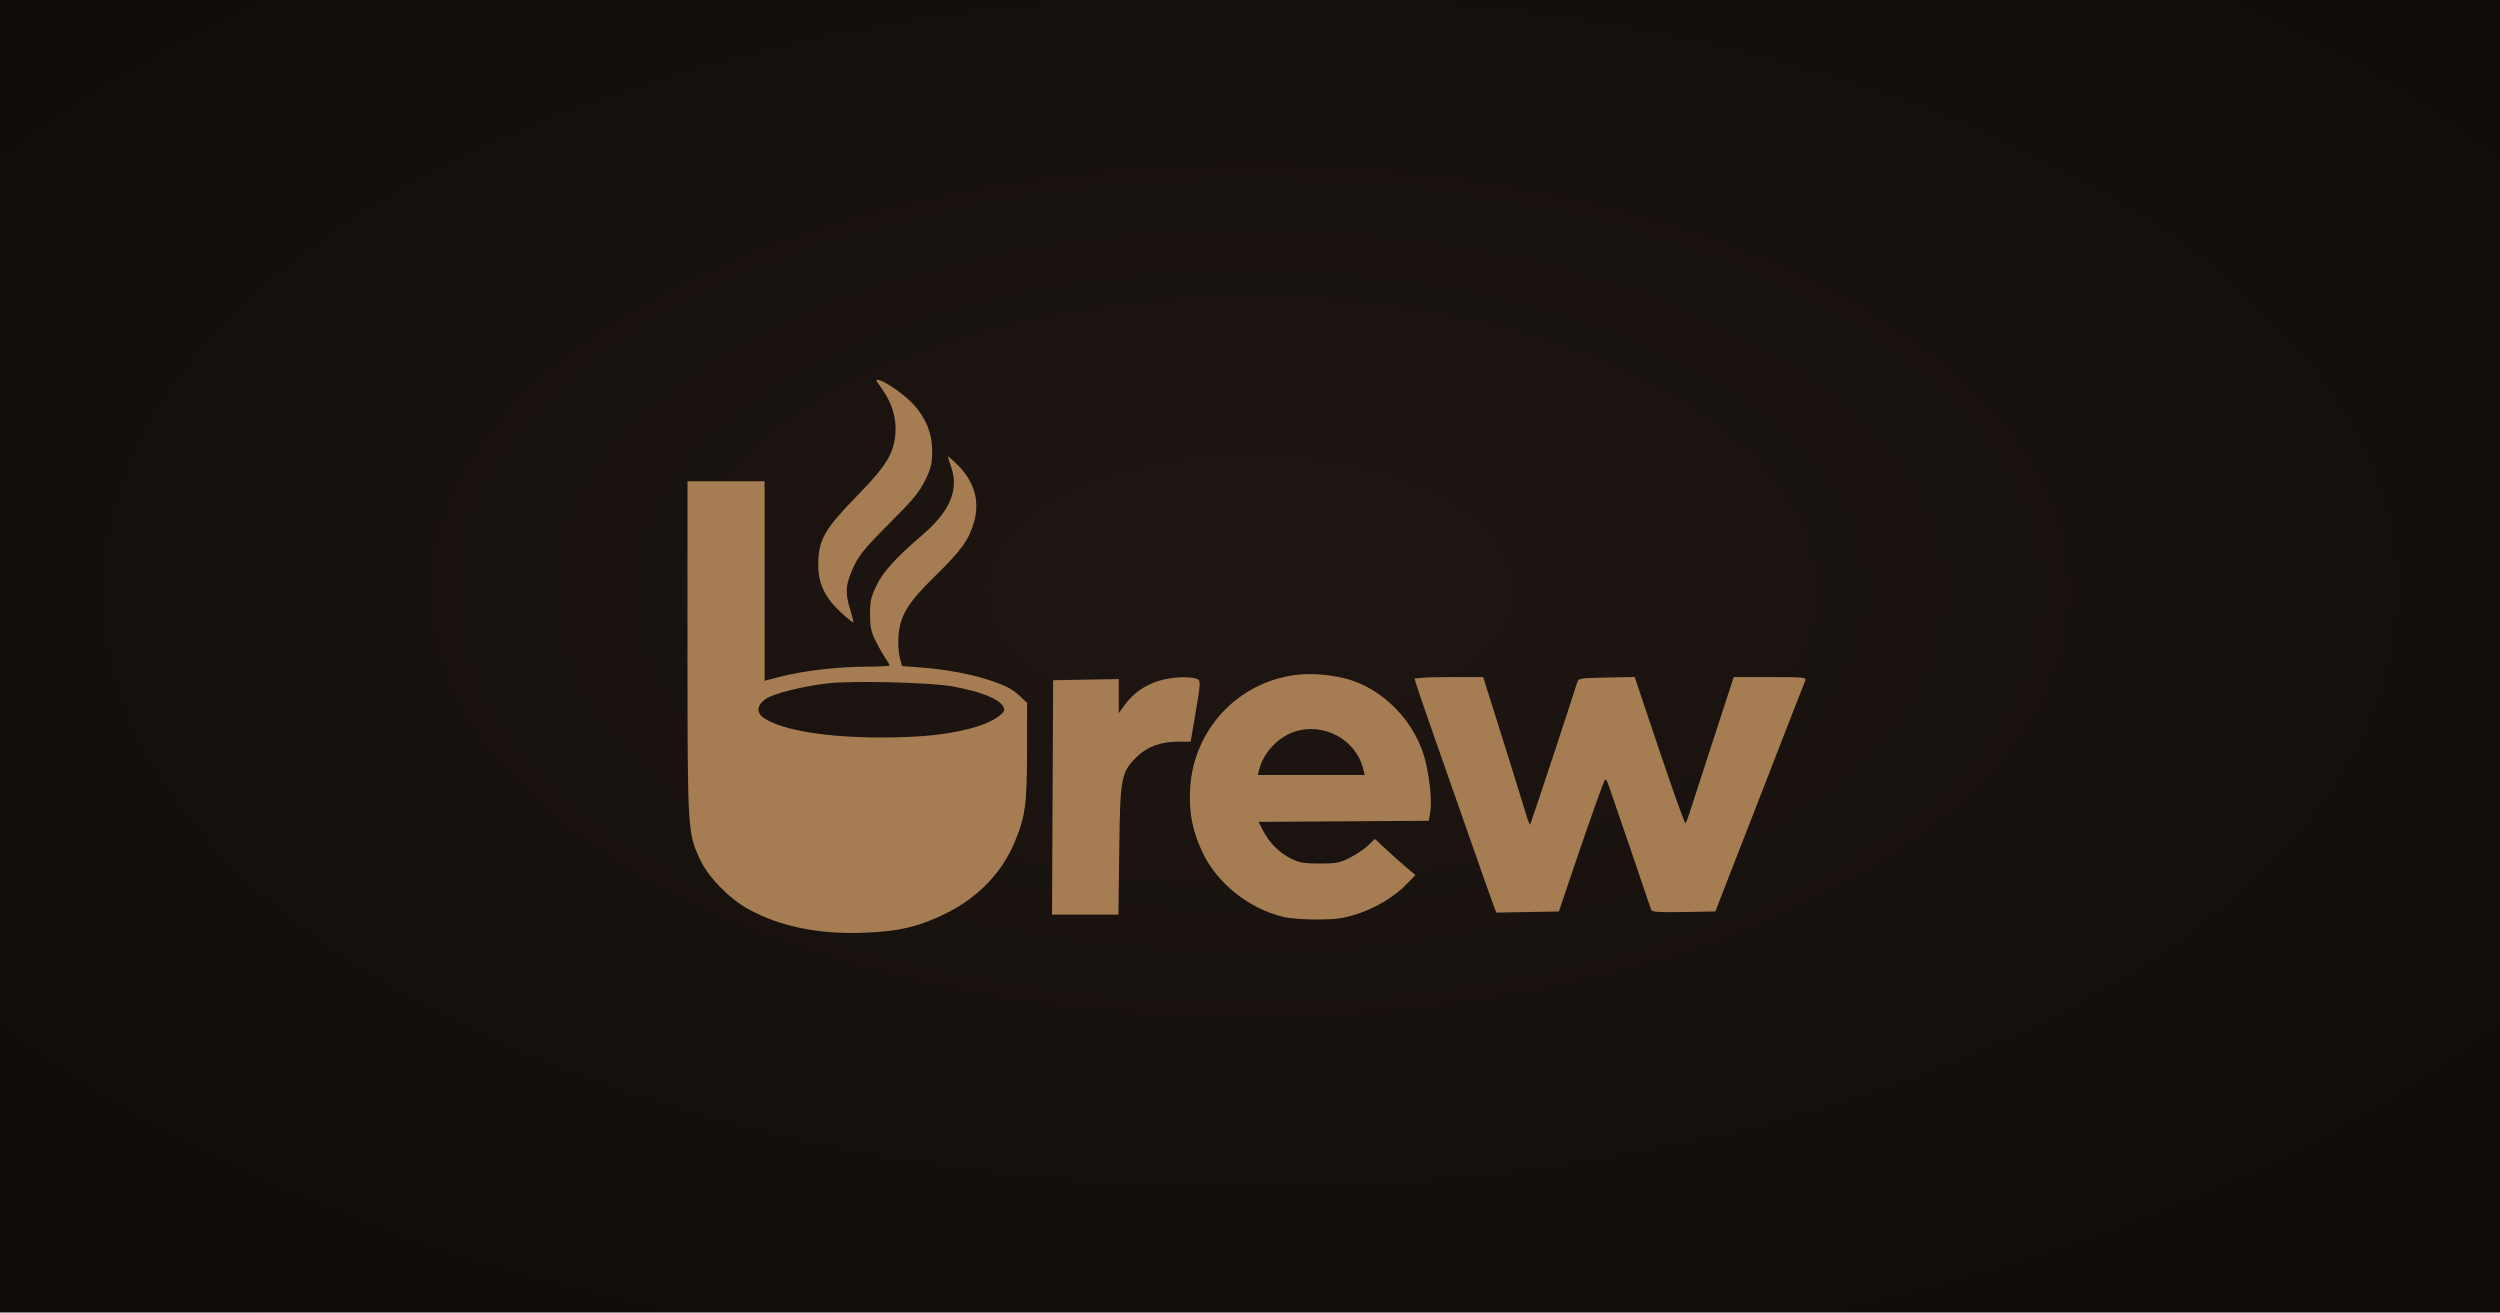
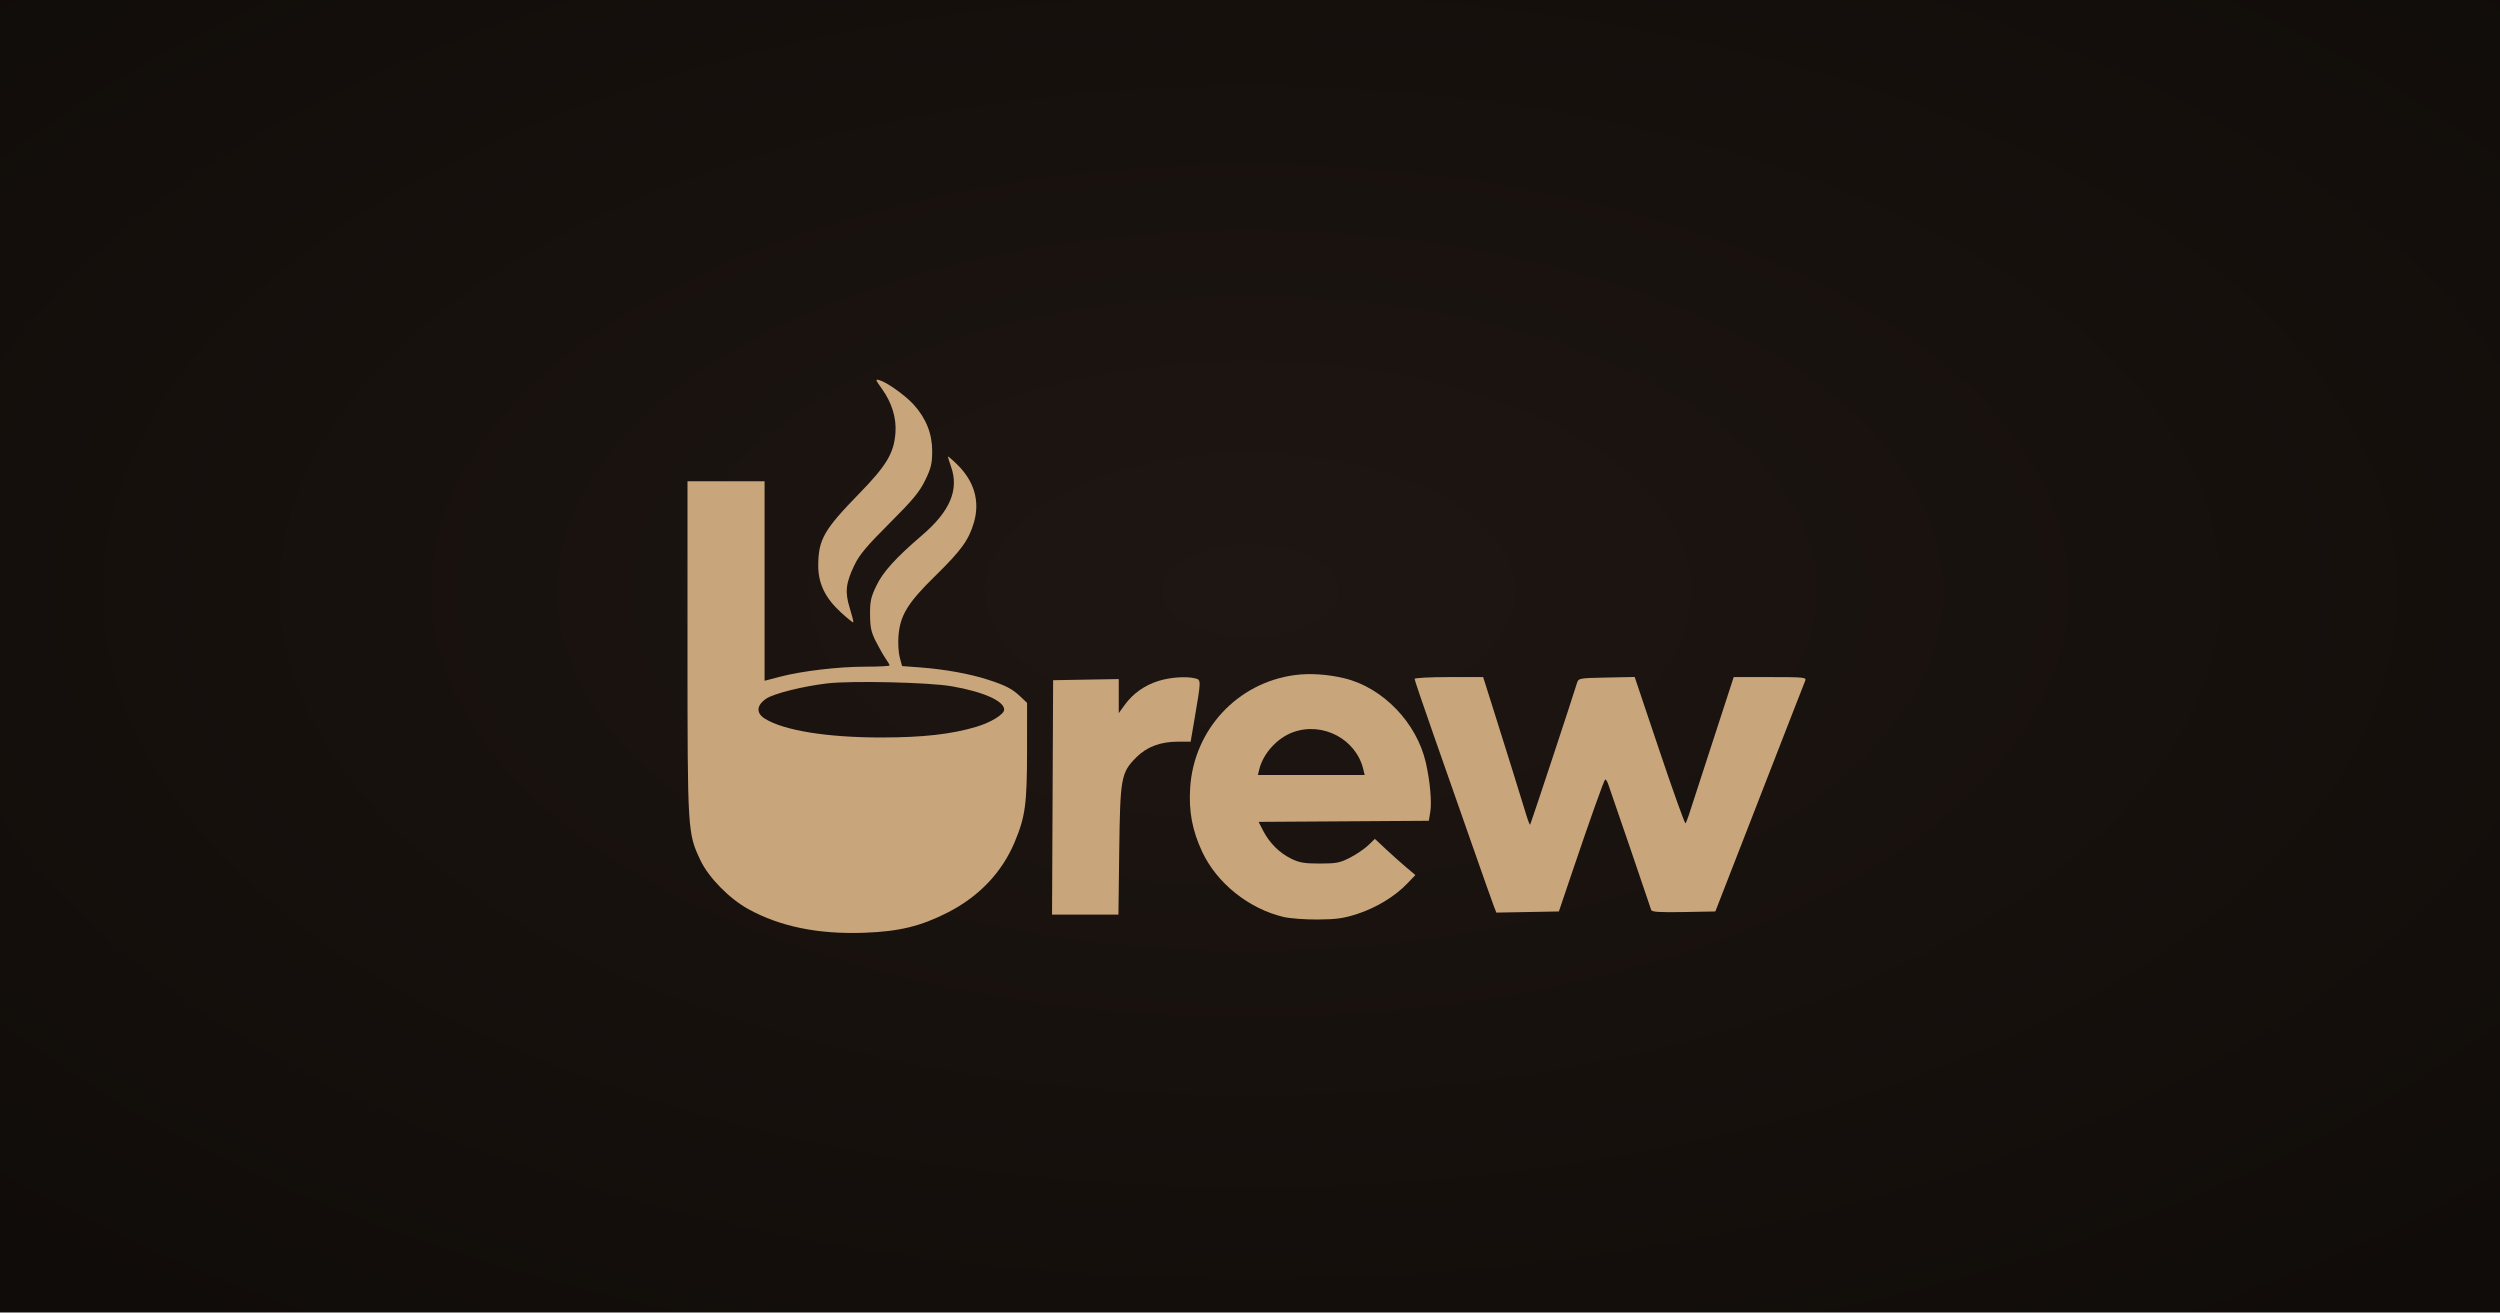
<svg xmlns="http://www.w3.org/2000/svg" viewBox="0 0 1200 630" fill="none" role="img" aria-label="Brew for Kona">
  <defs>
    <radialGradient id="bg" cx="50%" cy="45%" r="70%">
      <stop offset="0%" stop-color="#1E1612" />
      <stop offset="100%" stop-color="#100C09" />
    </radialGradient>
  </defs>
  <rect width="1200" height="630" fill="url(#bg)" />
  <g transform="translate(310,165)">
-     <path id="b" fill="#A67C52" fill-rule="evenodd" d="M 113.344 21.663 C 118.089 28.286, 120.341 35.629, 119.816 42.763 C 119.100 52.490, 115.550 58.448, 102.488 71.843 C 85.556 89.208, 82.844 93.929, 82.754 106.189 C 82.690 115.016, 86.038 122.006, 93.670 128.981 C 96.740 131.787, 99.401 133.932, 99.585 133.748 C 99.769 133.564, 99.016 130.513, 97.912 126.966 C 95.488 119.176, 95.938 114.983, 100.140 106.225 C 102.515 101.273, 106.053 97.055, 116.913 86.225 C 128.141 75.027, 131.296 71.230, 134.048 65.601 C 136.896 59.776, 137.426 57.597, 137.453 51.601 C 137.490 43.277, 134.533 35.810, 128.598 29.240 C 124.631 24.849, 115.850 18.567, 112.189 17.500 C 110.035 16.872, 110.113 17.154, 113.344 21.663 M 145 54.166 C 145 54.486, 145.675 56.662, 146.500 59 C 150.395 70.040, 146.055 80.375, 132.720 91.809 C 119.995 102.720, 113.937 109.385, 110.731 116 C 108.032 121.569, 107.587 123.574, 107.627 130 C 107.665 136.171, 108.168 138.475, 110.465 143 C 112 146.025, 114.099 149.694, 115.128 151.154 C 116.158 152.614, 117 154.077, 117 154.404 C 117 154.732, 111.848 155, 105.551 155 C 92.496 155, 74.880 157.076, 64.250 159.868 L 57 161.771 57 113.886 L 57 66 38.500 66 L 20 66 20 146.042 C 20 234.344, 20.034 234.898, 26.242 248 C 30.100 256.141, 40.019 266.280, 49 271.262 C 64.310 279.755, 82.791 283.541, 104.938 282.720 C 121.668 282.101, 131.946 279.600, 144.916 272.991 C 159.952 265.331, 170.963 253.739, 177.071 239.138 C 182.145 227.011, 182.963 220.959, 182.983 195.446 L 183 172.392 179.750 169.308 C 175.867 165.623, 172.654 163.965, 164 161.181 C 155.469 158.437, 143.442 156.256, 132.131 155.402 L 123 154.713 121.888 150.607 C 121.277 148.348, 121.001 143.683, 121.274 140.240 C 122.060 130.346, 125.697 124.393, 138.794 111.563 C 151.454 99.162, 155.076 94.150, 157.518 85.653 C 160.421 75.552, 157.644 65.992, 149.477 57.978 C 147.015 55.561, 145 53.846, 145 54.166 M 87 163.038 C 75.279 164.437, 61.449 167.897, 57.813 170.340 C 53.071 173.524, 52.826 177.306, 57.186 179.998 C 66.377 185.674, 87.075 189.002, 113.128 188.994 C 132.845 188.988, 146.742 187.431, 158.500 183.912 C 165.685 181.762, 172 177.885, 172 175.623 C 172 171.489, 162.053 167.059, 146.819 164.410 C 135.916 162.514, 98.566 161.657, 87 163.038" />
-     <path id="r" fill="#A67C52" d="M 245.876 161.906 C 239.277 164.018, 233.765 167.965, 229.826 173.400 L 227 177.300 227 169.125 L 227 160.949 211.250 161.225 L 195.500 161.500 195.242 217.750 L 194.983 274 210.915 274 L 226.847 274 227.235 243.250 C 227.677 208.231, 228.119 205.828, 235.474 198.474 C 240.484 193.464, 247.064 191, 255.435 191 L 261.513 191 263.434 179.750 C 266.544 161.532, 266.547 161.379, 263.842 160.654 C 259.603 159.519, 251.594 160.077, 245.876 161.906" />
-     <path id="e" fill="#A67C52" fill-rule="evenodd" d="M 311.500 159.035 C 283.976 162.713, 263.104 185.169, 261.286 213.060 C 260.544 224.449, 262.268 233.634, 267.073 243.892 C 274.106 258.908, 289.306 271.100, 306 275.117 C 309.025 275.845, 316.450 276.407, 322.500 276.367 C 331.541 276.306, 334.939 275.824, 341.578 273.657 C 350.654 270.696, 359.570 265.272, 365.442 259.139 L 369.385 255.021 364.942 251.272 C 362.499 249.210, 358.125 245.304, 355.223 242.591 L 349.947 237.659 346.723 240.760 C 344.950 242.466, 341.025 245.130, 338 246.681 C 333.169 249.157, 331.405 249.500, 323.500 249.500 C 316.083 249.500, 313.664 249.088, 309.745 247.158 C 304.100 244.378, 299.322 239.611, 296.313 233.756 L 294.126 229.500 334.977 229.239 L 375.828 228.978 376.519 224.885 C 377.331 220.083, 376.446 210.106, 374.411 201.113 C 370.074 181.950, 353.824 165.079, 335.387 160.598 C 327.350 158.645, 318.672 158.077, 311.500 159.035 M 310.748 186.427 C 303.156 189.136, 296.346 196.588, 294.460 204.250 L 293.783 207 319.411 207 L 345.038 207 344.379 204.250 C 340.911 189.787, 324.984 181.346, 310.748 186.427" />
-     <path id="w" fill="#A67C52" d="M 369 160.871 C 369 161.349, 373.007 173.162, 377.905 187.121 C 382.803 201.079, 391.141 224.875, 396.435 240 C 401.728 255.125, 406.555 268.749, 407.162 270.275 L 408.264 273.051 423.261 272.775 L 438.258 272.500 445.026 252.500 C 453.239 228.229, 459.770 209.897, 460.445 209.222 C 460.719 208.947, 461.346 209.798, 461.836 211.111 C 462.774 213.621, 481.894 269.572, 482.568 271.776 C 482.866 272.754, 486.510 272.988, 498.161 272.776 L 513.365 272.500 529.711 230.500 C 538.702 207.400, 548.245 182.875, 550.920 176 C 553.594 169.125, 556.104 162.713, 556.498 161.750 C 557.164 160.123, 555.986 160, 539.697 160 L 522.181 160 512.007 191.250 C 506.411 208.438, 501.329 224.075, 500.712 226 C 500.096 227.925, 499.346 229.813, 499.046 230.196 C 498.746 230.579, 493.132 214.929, 486.571 195.419 L 474.643 159.946 461.153 160.223 C 447.736 160.499, 447.660 160.513, 446.906 163 C 444.787 169.984, 424.763 230.549, 424.473 230.849 C 424.288 231.040, 423.475 229.015, 422.667 226.349 C 420.102 217.881, 412.051 192.053, 406.895 175.750 L 401.914 160 385.457 160 C 376.406 160, 369 160.392, 369 160.871" />
+     <path id="b" fill="#C9A57B" fill-rule="evenodd" d="M 113.344 21.663 C 118.089 28.286, 120.341 35.629, 119.816 42.763 C 119.100 52.490, 115.550 58.448, 102.488 71.843 C 85.556 89.208, 82.844 93.929, 82.754 106.189 C 82.690 115.016, 86.038 122.006, 93.670 128.981 C 96.740 131.787, 99.401 133.932, 99.585 133.748 C 99.769 133.564, 99.016 130.513, 97.912 126.966 C 95.488 119.176, 95.938 114.983, 100.140 106.225 C 102.515 101.273, 106.053 97.055, 116.913 86.225 C 128.141 75.027, 131.296 71.230, 134.048 65.601 C 136.896 59.776, 137.426 57.597, 137.453 51.601 C 137.490 43.277, 134.533 35.810, 128.598 29.240 C 124.631 24.849, 115.850 18.567, 112.189 17.500 C 110.035 16.872, 110.113 17.154, 113.344 21.663 M 145 54.166 C 145 54.486, 145.675 56.662, 146.500 59 C 150.395 70.040, 146.055 80.375, 132.720 91.809 C 119.995 102.720, 113.937 109.385, 110.731 116 C 108.032 121.569, 107.587 123.574, 107.627 130 C 107.665 136.171, 108.168 138.475, 110.465 143 C 112 146.025, 114.099 149.694, 115.128 151.154 C 116.158 152.614, 117 154.077, 117 154.404 C 117 154.732, 111.848 155, 105.551 155 C 92.496 155, 74.880 157.076, 64.250 159.868 L 57 161.771 57 113.886 L 57 66 38.500 66 L 20 66 20 146.042 C 20 234.344, 20.034 234.898, 26.242 248 C 30.100 256.141, 40.019 266.280, 49 271.262 C 64.310 279.755, 82.791 283.541, 104.938 282.720 C 121.668 282.101, 131.946 279.600, 144.916 272.991 C 159.952 265.331, 170.963 253.739, 177.071 239.138 C 182.145 227.011, 182.963 220.959, 182.983 195.446 L 183 172.392 179.750 169.308 C 175.867 165.623, 172.654 163.965, 164 161.181 C 155.469 158.437, 143.442 156.256, 132.131 155.402 L 123 154.713 121.888 150.607 C 121.277 148.348, 121.001 143.683, 121.274 140.240 C 122.060 130.346, 125.697 124.393, 138.794 111.563 C 151.454 99.162, 155.076 94.150, 157.518 85.653 C 160.421 75.552, 157.644 65.992, 149.477 57.978 C 147.015 55.561, 145 53.846, 145 54.166 M 87 163.038 C 75.279 164.437, 61.449 167.897, 57.813 170.340 C 53.071 173.524, 52.826 177.306, 57.186 179.998 C 66.377 185.674, 87.075 189.002, 113.128 188.994 C 132.845 188.988, 146.742 187.431, 158.500 183.912 C 165.685 181.762, 172 177.885, 172 175.623 C 172 171.489, 162.053 167.059, 146.819 164.410 C 135.916 162.514, 98.566 161.657, 87 163.038" />
+     <path id="r" fill="#C9A57B" d="M 245.876 161.906 C 239.277 164.018, 233.765 167.965, 229.826 173.400 L 227 177.300 227 169.125 L 227 160.949 211.250 161.225 L 195.500 161.500 195.242 217.750 L 194.983 274 210.915 274 L 226.847 274 227.235 243.250 C 227.677 208.231, 228.119 205.828, 235.474 198.474 C 240.484 193.464, 247.064 191, 255.435 191 L 261.513 191 263.434 179.750 C 266.544 161.532, 266.547 161.379, 263.842 160.654 C 259.603 159.519, 251.594 160.077, 245.876 161.906" />
+     <path id="e" fill="#C9A57B" fill-rule="evenodd" d="M 311.500 159.035 C 283.976 162.713, 263.104 185.169, 261.286 213.060 C 260.544 224.449, 262.268 233.634, 267.073 243.892 C 274.106 258.908, 289.306 271.100, 306 275.117 C 309.025 275.845, 316.450 276.407, 322.500 276.367 C 331.541 276.306, 334.939 275.824, 341.578 273.657 C 350.654 270.696, 359.570 265.272, 365.442 259.139 L 369.385 255.021 364.942 251.272 C 362.499 249.210, 358.125 245.304, 355.223 242.591 L 349.947 237.659 346.723 240.760 C 344.950 242.466, 341.025 245.130, 338 246.681 C 333.169 249.157, 331.405 249.500, 323.500 249.500 C 316.083 249.500, 313.664 249.088, 309.745 247.158 C 304.100 244.378, 299.322 239.611, 296.313 233.756 L 294.126 229.500 334.977 229.239 L 375.828 228.978 376.519 224.885 C 377.331 220.083, 376.446 210.106, 374.411 201.113 C 370.074 181.950, 353.824 165.079, 335.387 160.598 C 327.350 158.645, 318.672 158.077, 311.500 159.035 M 310.748 186.427 C 303.156 189.136, 296.346 196.588, 294.460 204.250 L 293.783 207 319.411 207 L 345.038 207 344.379 204.250 C 340.911 189.787, 324.984 181.346, 310.748 186.427" />
+     <path id="w" fill="#C9A57B" d="M 369 160.871 C 369 161.349, 373.007 173.162, 377.905 187.121 C 382.803 201.079, 391.141 224.875, 396.435 240 C 401.728 255.125, 406.555 268.749, 407.162 270.275 L 408.264 273.051 423.261 272.775 L 438.258 272.500 445.026 252.500 C 453.239 228.229, 459.770 209.897, 460.445 209.222 C 460.719 208.947, 461.346 209.798, 461.836 211.111 C 462.774 213.621, 481.894 269.572, 482.568 271.776 C 482.866 272.754, 486.510 272.988, 498.161 272.776 L 513.365 272.500 529.711 230.500 C 538.702 207.400, 548.245 182.875, 550.920 176 C 553.594 169.125, 556.104 162.713, 556.498 161.750 C 557.164 160.123, 555.986 160, 539.697 160 L 522.181 160 512.007 191.250 C 506.411 208.438, 501.329 224.075, 500.712 226 C 500.096 227.925, 499.346 229.813, 499.046 230.196 C 498.746 230.579, 493.132 214.929, 486.571 195.419 L 474.643 159.946 461.153 160.223 C 447.736 160.499, 447.660 160.513, 446.906 163 C 444.787 169.984, 424.763 230.549, 424.473 230.849 C 424.288 231.040, 423.475 229.015, 422.667 226.349 C 420.102 217.881, 412.051 192.053, 406.895 175.750 L 401.914 160 385.457 160 C 376.406 160, 369 160.392, 369 160.871" />
  </g>
</svg>
